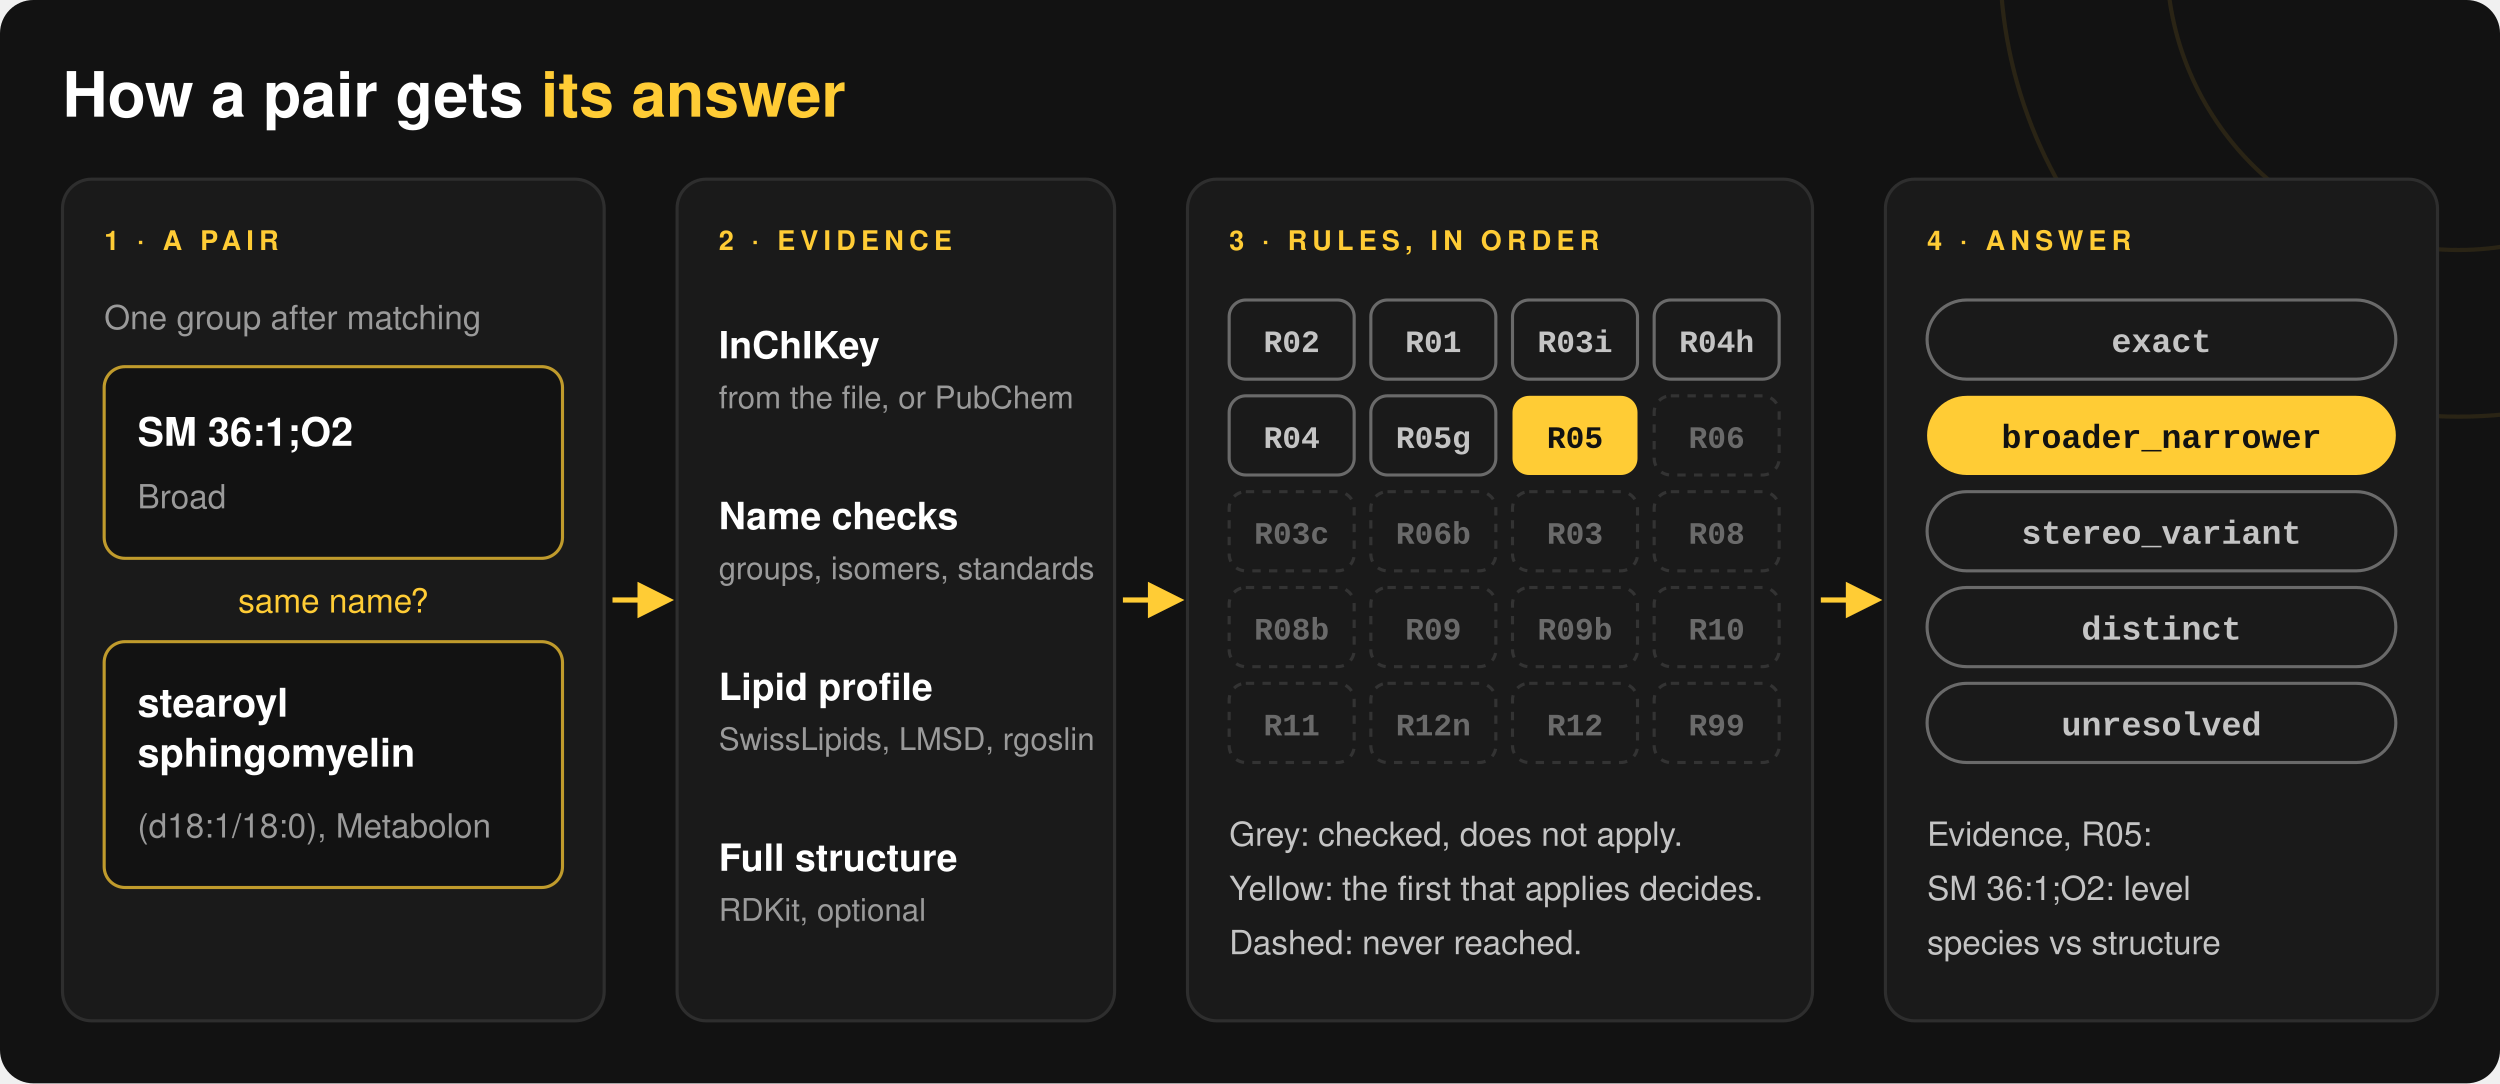
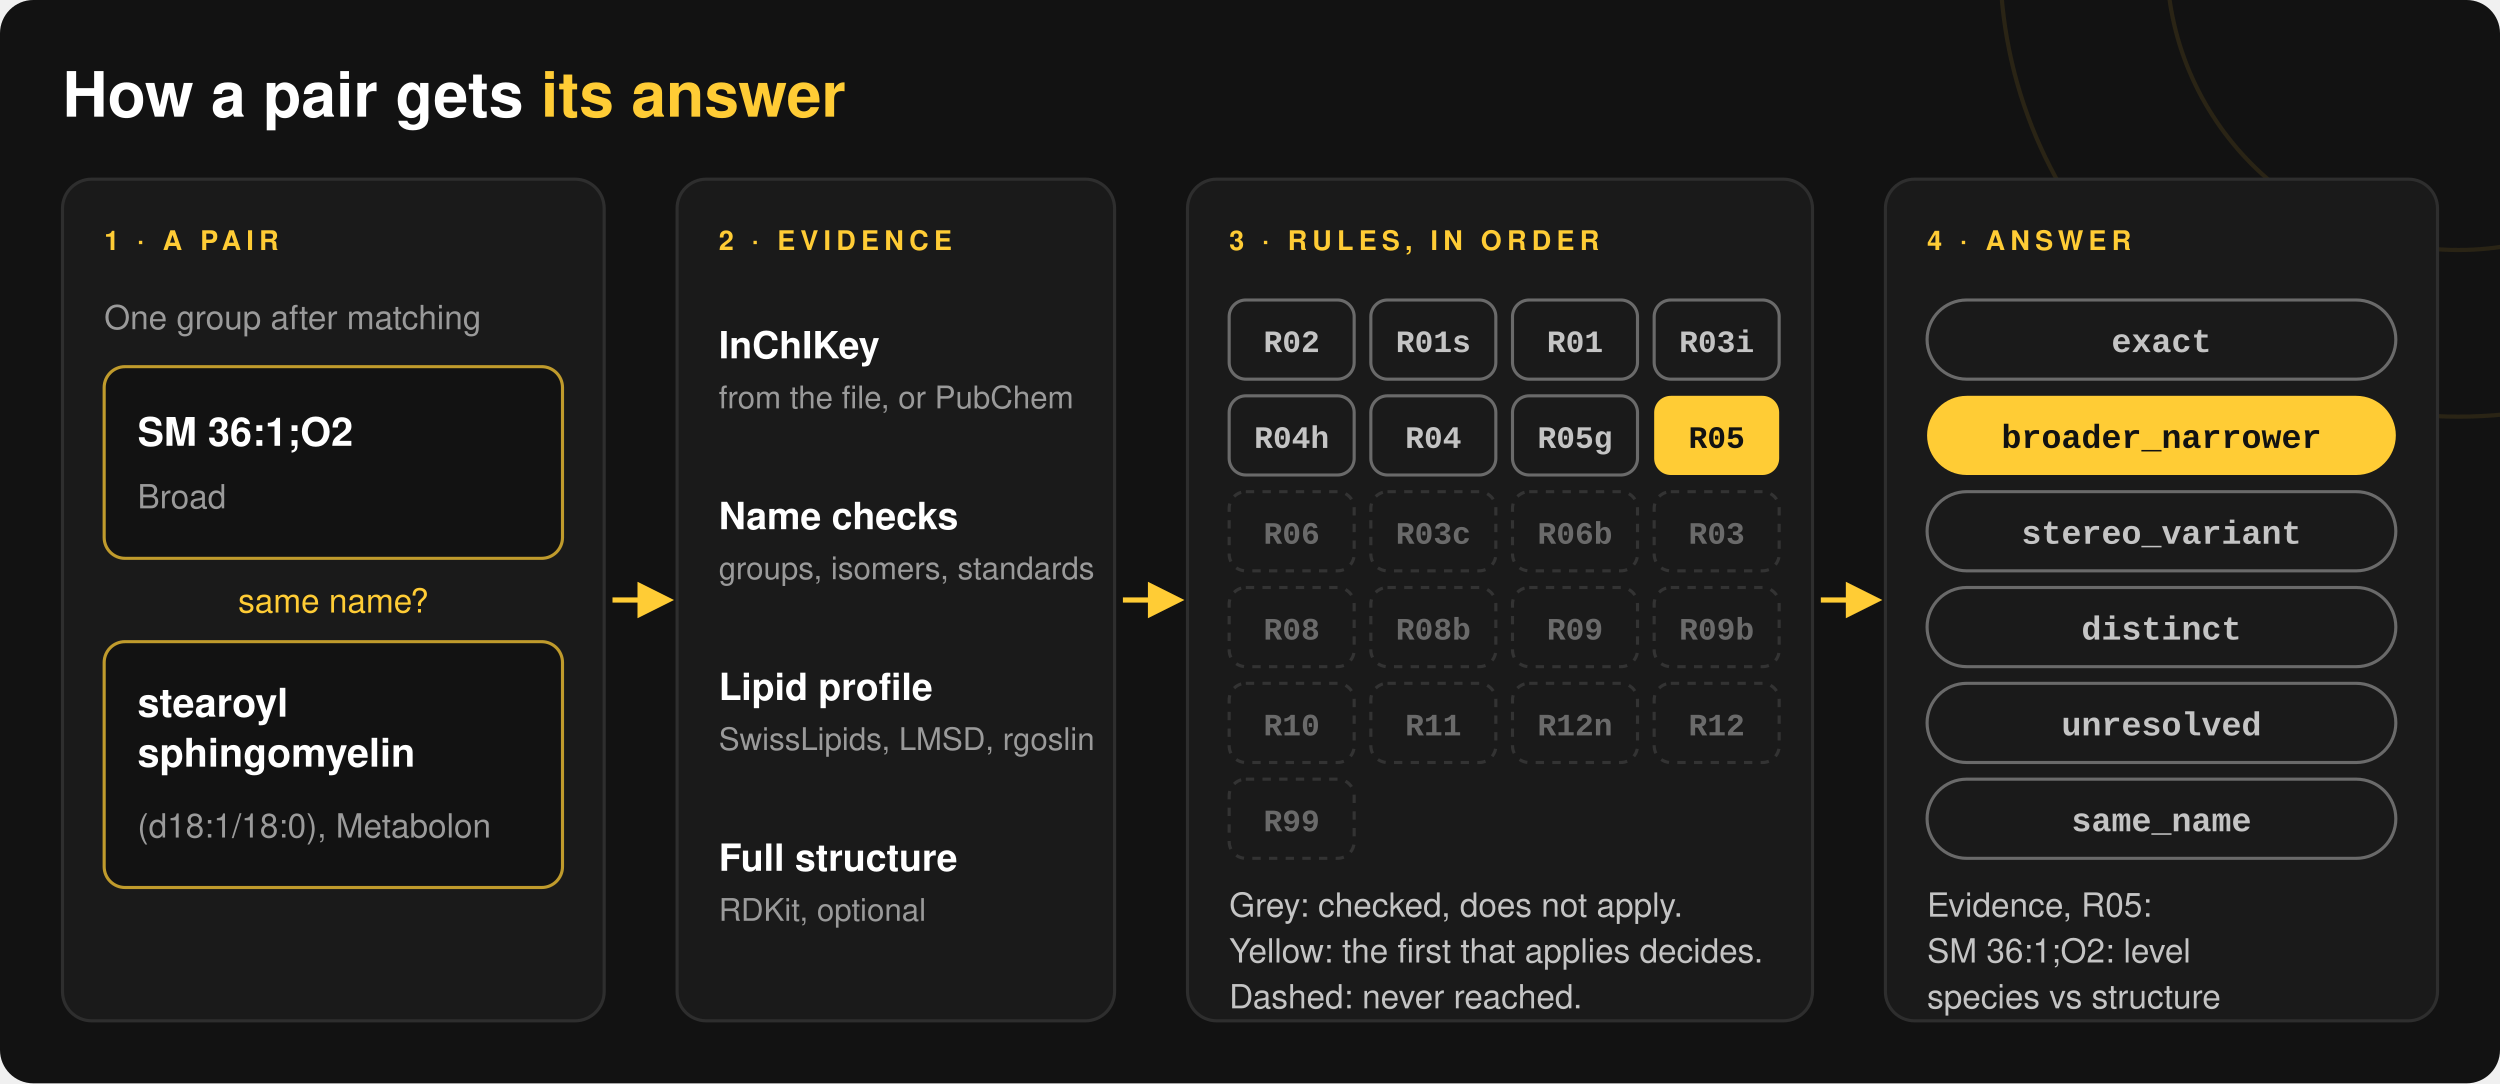
<svg xmlns="http://www.w3.org/2000/svg" viewBox="0 0 1200 520" width="1200" height="520" role="img" aria-labelledby="t d">
  <defs>
    <clipPath id="card">
      <rect width="1200" height="520" rx="16" />
    </clipPath>
    <marker id="arrow" viewBox="0 0 10 10" refX="8" refY="5" markerWidth="7" markerHeight="7" orient="auto">
      <path d="M0 0L10 5L0 10z" fill="#ffcc35" />
    </marker>
  </defs>
  <g clip-path="url(#card)" font-family="'Helvetica Neue', Helvetica, Arial, 'Liberation Sans', sans-serif">
    <rect width="1200" height="520" fill="#121212" />
    <g fill="none" stroke="#2a2415" stroke-width="2">
      <circle cx="1180" cy="-20" r="220" />
      <circle cx="1180" cy="-20" r="140" />
    </g>
    <text x="30" y="56" font-size="30" font-weight="700" fill="#ffffff">How a pair gets <tspan fill="#ffcc35">its answer</tspan>
    </text>
    <g fill="#1a1a1a" stroke="#2e2e2e" stroke-width="1.5">
      <rect x="30" y="86" width="260" height="404" rx="14" />
      <rect x="325" y="86" width="210" height="404" rx="14" />
      <rect x="570" y="86" width="300" height="404" rx="14" />
      <rect x="905" y="86" width="265" height="404" rx="14" />
    </g>
    <g font-size="13" font-weight="700" letter-spacing="2.5" fill="#ffcc35">
      <text x="50" y="120">1 · A PAIR</text>
      <text x="345" y="120">2 · EVIDENCE</text>
      <text x="590" y="120">3 · RULES, IN ORDER</text>
      <text x="925" y="120">4 · ANSWER</text>
    </g>
    <g stroke="#ffcc35" stroke-width="2.5" marker-end="url(#arrow)">
      <line x1="294" y1="288" x2="320" y2="288" />
      <line x1="539" y1="288" x2="565" y2="288" />
      <line x1="874" y1="288" x2="900" y2="288" />
    </g>
    <text x="50" y="158" font-size="16" fill="#9a9a9a">One group after matching</text>
    <g fill="#121212" stroke="#c09b2c" stroke-width="1.5">
      <rect x="50" y="176" width="220" height="92" rx="10" />
      <rect x="50" y="308" width="220" height="118" rx="10" />
    </g>
    <text x="66" y="214" font-size="19" font-weight="700" fill="#ffffff">SM 36:1;O2</text>
    <text x="66" y="244" font-size="16" fill="#9a9a9a">Broad</text>
    <text x="160" y="294" font-size="16" fill="#ffcc35" text-anchor="middle">same name?</text>
    <text font-size="19" font-weight="700" fill="#ffffff">
      <tspan x="66" y="344">stearoyl</tspan>
      <tspan x="66" y="368">sphingomyelin</tspan>
    </text>
    <text x="66" y="402" font-size="16" fill="#9a9a9a">(d18:1/18:0), Metabolon</text>
    <g font-size="18" fill="#ffffff">
      <text x="345" y="172" font-weight="700">InChIKey</text>
      <text x="345" y="254" font-weight="700">Name checks</text>
      <text x="345" y="336" font-weight="700">Lipid profile</text>
      <text x="345" y="418" font-weight="700">Full structure</text>
    </g>
    <g font-size="15" fill="#9a9a9a">
      <text x="345" y="196">from the file, or PubChem</text>
      <text x="345" y="278">groups, isomers, standards</text>
      <text x="345" y="360">SwissLipids, LMSD, rgoslin</text>
      <text x="345" y="442">RDKit, optional</text>
    </g>
    <g font-family="ui-monospace, Menlo, Consolas, 'Liberation Mono', monospace" font-size="15" font-weight="700" text-anchor="middle">
      <g fill="none" stroke="#6a6a6a" stroke-width="1.5">
        <rect x="590" y="144" width="60" height="38" rx="8" />
        <rect x="658" y="144" width="60" height="38" rx="8" />
        <rect x="726" y="144" width="60" height="38" rx="8" />
        <rect x="794" y="144" width="60" height="38" rx="8" />
        <rect x="590" y="190" width="60" height="38" rx="8" />
        <rect x="658" y="190" width="60" height="38" rx="8" />
+         <rect x="726" y="190" width="60" height="38" rx="8" />
      </g>
      <g fill="#c4c4c4">
        <text x="620" y="169">R02</text>
-         <text x="688" y="169">R01</text>
-         <text x="756" y="169">R03i</text>
-         <text x="824" y="169">R04h</text>
-         <text x="620" y="215">R04</text>
-         <text x="688" y="215">R05g</text>
+         <text x="688" y="169">R01s</text>
+         <text x="756" y="169">R01</text>
+         <text x="824" y="169">R03i</text>
+         <text x="620" y="215">R04h</text>
+         <text x="688" y="215">R04</text>
+         <text x="756" y="215">R05g</text>
      </g>
-       <rect x="726" y="190" width="60" height="38" rx="8" fill="#ffcc35" />
-       <text x="756" y="215" fill="#121212">R05</text>
+       <rect x="794" y="190" width="60" height="38" rx="8" fill="#ffcc35" />
+       <text x="824" y="215" fill="#121212">R05</text>
      <g fill="none" stroke="#333333" stroke-width="1.5" stroke-dasharray="4 4">
-         <rect x="794" y="190" width="60" height="38" rx="8" />
        <rect x="590" y="236" width="60" height="38" rx="8" />
        <rect x="658" y="236" width="60" height="38" rx="8" />
        <rect x="726" y="236" width="60" height="38" rx="8" />
        <rect x="794" y="236" width="60" height="38" rx="8" />
        <rect x="590" y="282" width="60" height="38" rx="8" />
        <rect x="658" y="282" width="60" height="38" rx="8" />
        <rect x="726" y="282" width="60" height="38" rx="8" />
        <rect x="794" y="282" width="60" height="38" rx="8" />
        <rect x="590" y="328" width="60" height="38" rx="8" />
        <rect x="658" y="328" width="60" height="38" rx="8" />
        <rect x="726" y="328" width="60" height="38" rx="8" />
        <rect x="794" y="328" width="60" height="38" rx="8" />
+         <rect x="590" y="374" width="60" height="38" rx="8" />
      </g>
      <g fill="#6a6a6a">
-         <text x="824" y="215">R06</text>
-         <text x="620" y="261">R03c</text>
-         <text x="688" y="261">R06b</text>
-         <text x="756" y="261">R03</text>
-         <text x="824" y="261">R08</text>
-         <text x="620" y="307">R08b</text>
-         <text x="688" y="307">R09</text>
-         <text x="756" y="307">R09b</text>
-         <text x="824" y="307">R10</text>
-         <text x="620" y="353">R11</text>
-         <text x="688" y="353">R12n</text>
-         <text x="756" y="353">R12</text>
-         <text x="824" y="353">R99</text>
+         <text x="620" y="261">R06</text>
+         <text x="688" y="261">R03c</text>
+         <text x="756" y="261">R06b</text>
+         <text x="824" y="261">R03</text>
+         <text x="620" y="307">R08</text>
+         <text x="688" y="307">R08b</text>
+         <text x="756" y="307">R09</text>
+         <text x="824" y="307">R09b</text>
+         <text x="620" y="353">R10</text>
+         <text x="688" y="353">R11</text>
+         <text x="756" y="353">R12n</text>
+         <text x="824" y="353">R12</text>
+         <text x="620" y="399">R99</text>
      </g>
    </g>
    <text font-size="16" fill="#c4c4c4">
-       <tspan x="590" y="406">Grey: checked, does not apply.</tspan>
-       <tspan x="590" y="432">Yellow: the first that applies decides.</tspan>
-       <tspan x="590" y="458">Dashed: never reached.</tspan>
+       <tspan x="590" y="440">Grey: checked, does not apply.</tspan>
+       <tspan x="590" y="462">Yellow: the first that applies decides.</tspan>
+       <tspan x="590" y="484">Dashed: never reached.</tspan>
    </text>
    <g font-family="ui-monospace, Menlo, Consolas, 'Liberation Mono', monospace" font-size="16" font-weight="700" text-anchor="middle">
      <g fill="none" stroke="#6a6a6a" stroke-width="1.5">
        <rect x="925" y="144" width="225" height="38" rx="19" />
        <rect x="925" y="236" width="225" height="38" rx="19" />
        <rect x="925" y="282" width="225" height="38" rx="19" />
        <rect x="925" y="328" width="225" height="38" rx="19" />
+         <rect x="925" y="374" width="225" height="38" rx="19" />
      </g>
      <rect x="925" y="190" width="225" height="38" rx="19" fill="#ffcc35" />
      <text x="1037.5" y="169" fill="#c4c4c4">exact</text>
      <text x="1037.5" y="215" fill="#121212">broader_narrower</text>
      <text x="1037.5" y="261" fill="#c4c4c4">stereo_variant</text>
      <text x="1037.5" y="307" fill="#c4c4c4">distinct</text>
      <text x="1037.5" y="353" fill="#c4c4c4">unresolved</text>
+       <text x="1037.5" y="399" fill="#c4c4c4">same_name</text>
    </g>
    <text font-size="16" fill="#c4c4c4">
-       <tspan x="925" y="406">Evidence, R05:</tspan>
-       <tspan x="925" y="432">SM 36:1;O2: level</tspan>
-       <tspan x="925" y="458">species vs structure</tspan>
+       <tspan x="925" y="440">Evidence, R05:</tspan>
+       <tspan x="925" y="462">SM 36:1;O2: level</tspan>
+       <tspan x="925" y="484">species vs structure</tspan>
    </text>
  </g>
</svg>
